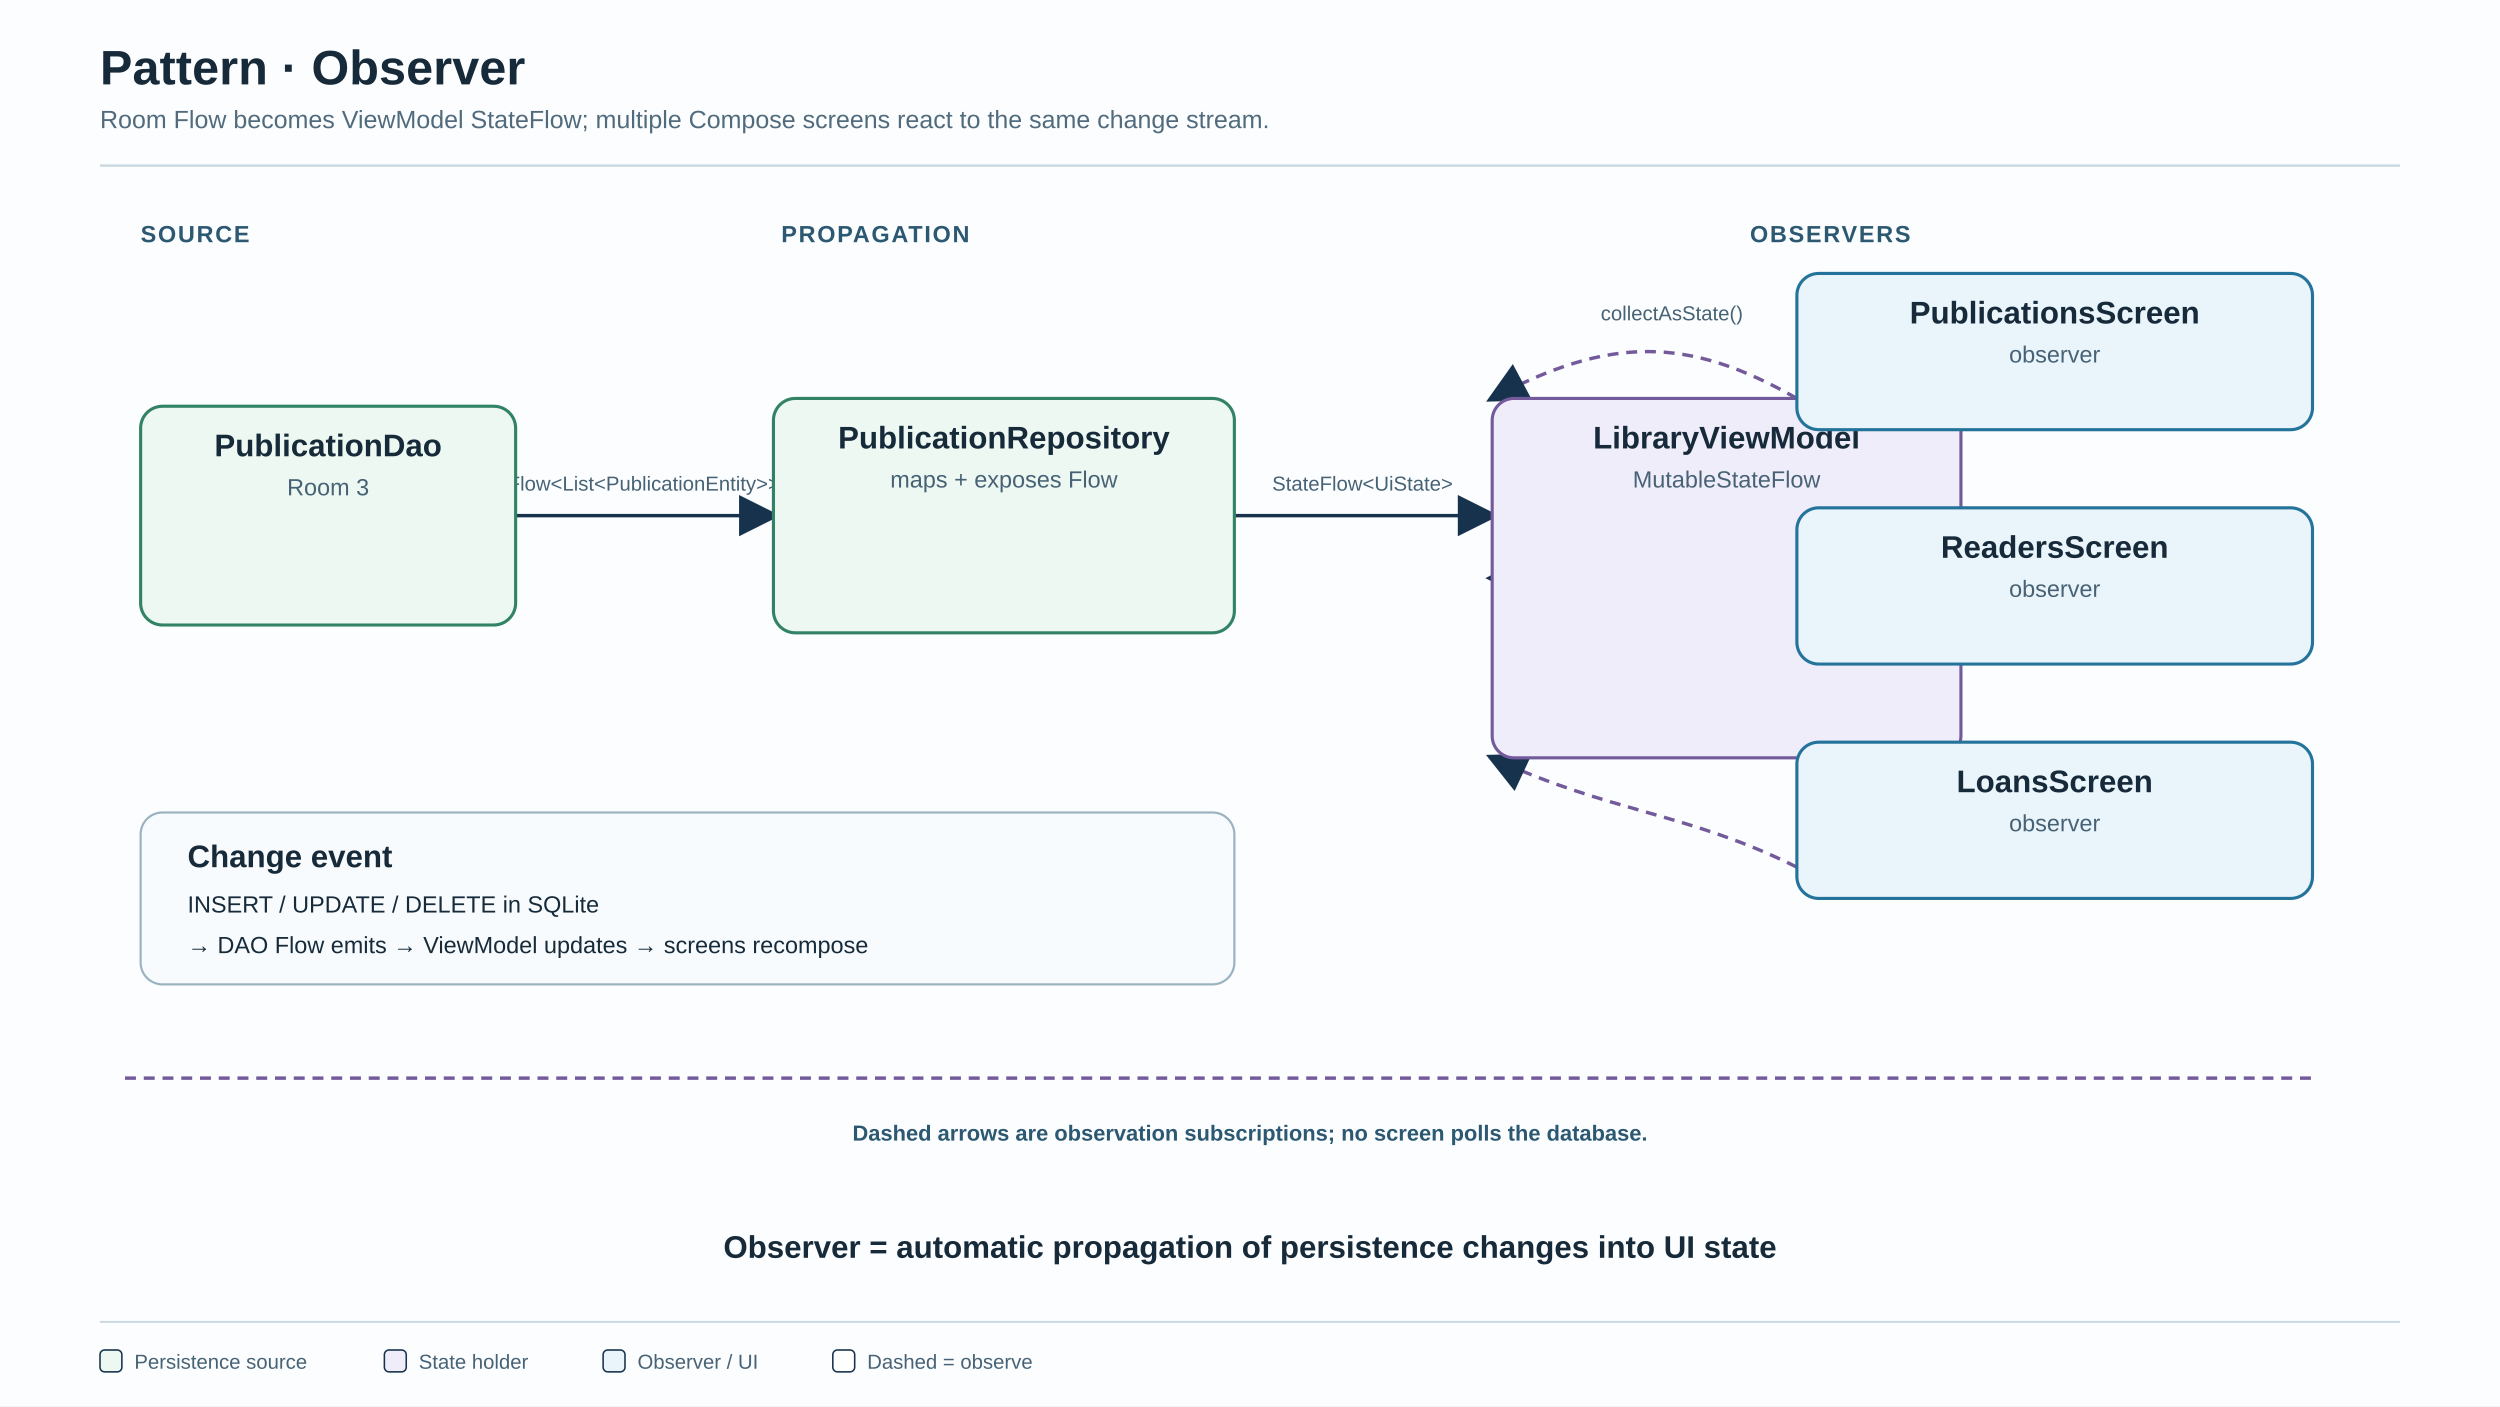
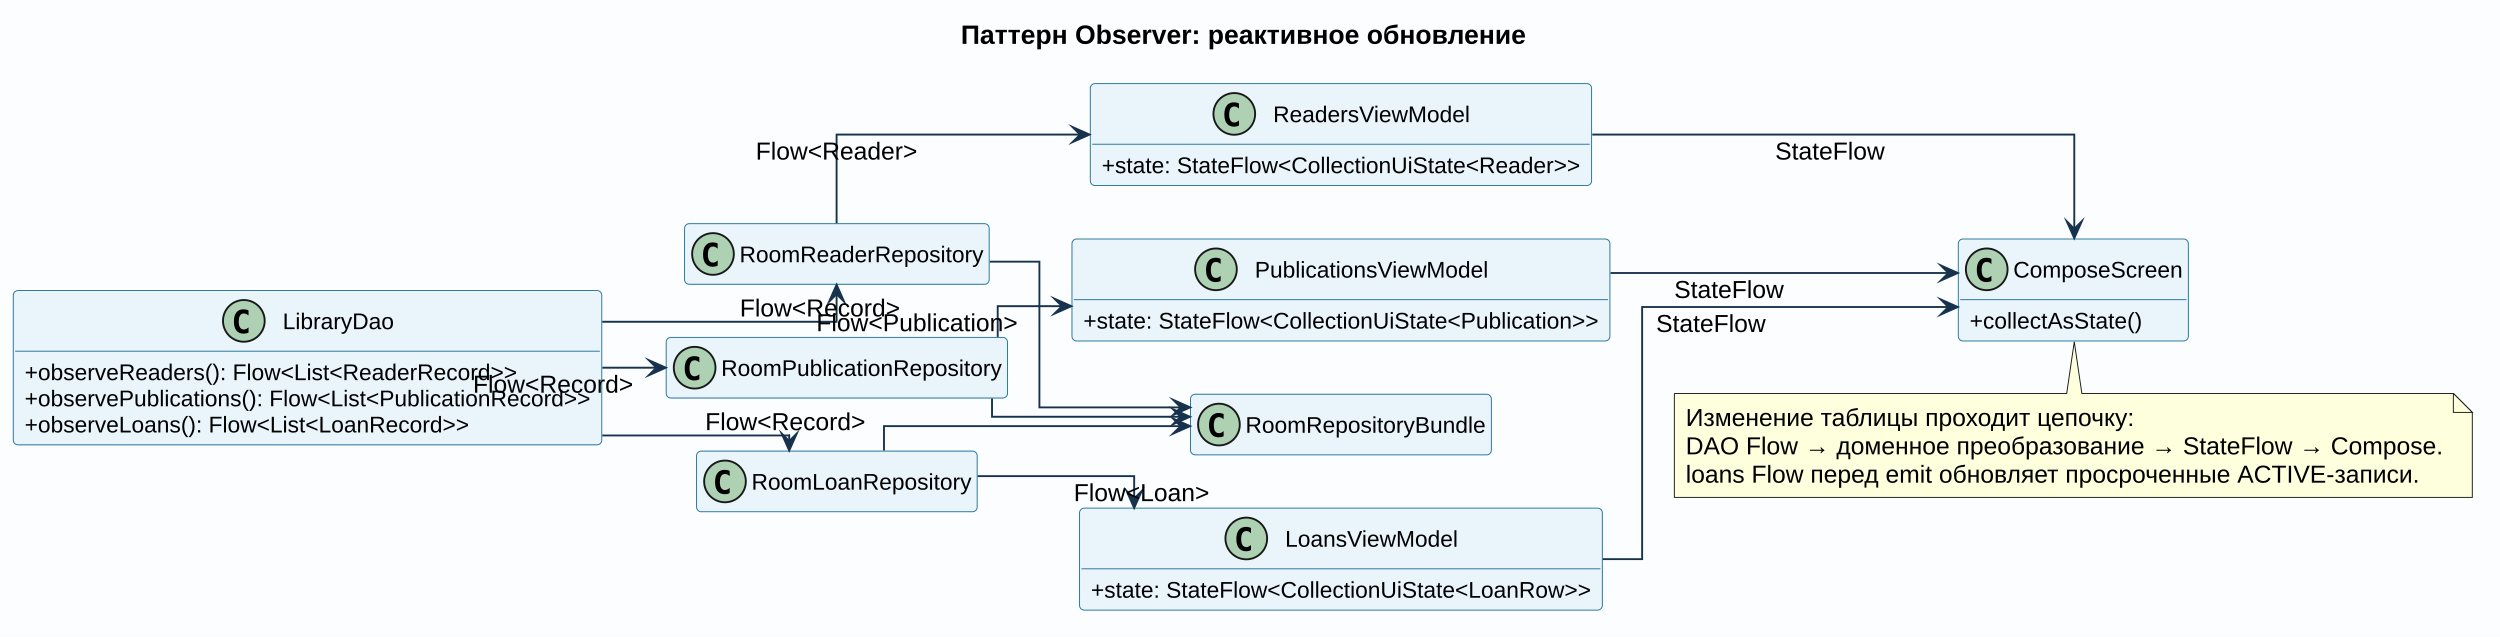
- <svg xmlns="http://www.w3.org/2000/svg" width="1600" height="900" viewBox="0 0 1600 900">
-   <defs>
-     <marker id="arrow" markerWidth="12" markerHeight="12" refX="10" refY="6" orient="auto">
-       <path d="M0,0 L12,6 L0,12 z" fill="#17324d" />
-     </marker>
-     <marker id="openArrow" markerWidth="14" markerHeight="14" refX="12" refY="7" orient="auto">
-       <path d="M0,0 L13,7 L0,14" fill="#ffffff" stroke="#17324d" stroke-width="1.8" />
-     </marker>
-     <marker id="diamond" markerWidth="14" markerHeight="14" refX="12" refY="7" orient="auto">
-       <path d="M1,7 L7,1 L13,7 L7,13 z" fill="#ffffff" stroke="#17324d" stroke-width="1.6" />
-     </marker>
-     <style>
-     text { font-family: Arial, Helvetica, sans-serif; fill: #172a3a; }
-     .title { font-size: 31px; font-weight: 700; letter-spacing: .1px; }
-     .subtitle { font-size: 16px; fill: #516b7d; }
-     .section { font-size: 15px; font-weight: 700; letter-spacing: 1.1px; fill: #2c5872; }
-     .node-title { font-size: 20px; font-weight: 700; }
-     .node-sub { font-size: 15px; fill: #476275; }
-     .body { font-size: 15px; }
-     .small { font-size: 13px; fill: #476275; }
-     .label { font-size: 14px; font-weight: 700; fill: #2c5872; }
-     .mono { font-family: Menlo, Consolas, monospace; font-size: 14px; }
-     .box { fill: #ffffff; stroke: #17324d; stroke-width: 2; }
-     .soft { fill: #f5f9fc; stroke: #8ca5b5; stroke-width: 1.5; }
-     .domain { fill: #e9f4fb; stroke: #24739b; stroke-width: 2; }
-     .control { fill: #f0edfa; stroke: #735a9b; stroke-width: 2; }
-     .storage { fill: #edf8f2; stroke: #328366; stroke-width: 2; }
-     .accent { fill: #fff5df; stroke: #b87517; stroke-width: 2; }
-     .rose { fill: #fff0ef; stroke: #b45b55; stroke-width: 2; }
-     .line { fill: none; stroke: #17324d; stroke-width: 2.2; }
-     .thin { fill: none; stroke: #7b93a4; stroke-width: 1.6; }
-     .dash { fill: none; stroke: #50758b; stroke-width: 1.8; stroke-dasharray: 8 6; }
-     .observe { fill: none; stroke: #735a9b; stroke-width: 2.2; stroke-dasharray: 7 5; }
-     .note { fill: #f7fbfd; stroke: #9bb2c0; stroke-width: 1.4; }
-     .pill { fill: #17324d; }
-     .pill-text { fill: #ffffff; font-size: 13px; font-weight: 700; letter-spacing: .7px; }
-   </style>
-   </defs>
-   <rect width="1600" height="900" fill="#fbfdff" />
-   <text x="64" y="54" class="title">Pattern · Observer</text>
-   <text x="64" y="82" class="subtitle">Room Flow becomes ViewModel StateFlow; multiple Compose screens react to the same change stream.</text>
-   <line x1="64" y1="106" x2="1536" y2="106" stroke="#c8d7e0" stroke-width="1.5" />
-   <text x="90" y="155" class="section">SOURCE</text>
-   <text x="500" y="155" class="section">PROPAGATION</text>
-   <text x="1120" y="155" class="section">OBSERVERS</text>
-   <path d="M330,330 L495,330" class="line" marker-end="url(#arrow)" />
-   <path d="M790,330 L955,330" class="line" marker-end="url(#arrow)" />
-   <path d="M1150,255 C1080,215 1030,215 955,255" class="observe" marker-end="url(#arrow)" />
-   <path d="M1150,405 C1080,370 1030,370 955,370" class="observe" marker-end="url(#arrow)" />
-   <path d="M1150,555 C1080,520 1030,520 955,485" class="observe" marker-end="url(#arrow)" />
-   <text x="412" y="314" class="small" text-anchor="middle">Flow&lt;List&lt;PublicationEntity&gt;&gt;</text>
-   <text x="872" y="314" class="small" text-anchor="middle">StateFlow&lt;UiState&gt;</text>
-   <text x="1070" y="205" class="small" text-anchor="middle">collectAsState()</text>
-   <rect x="90" y="260" width="240" height="140" rx="14" class="storage" />
-   <text x="210.0" y="292" class="node-title" text-anchor="middle">PublicationDao</text>
-   <text x="210.0" y="317" class="node-sub" text-anchor="middle">Room 3</text>
-   <rect x="495" y="255" width="295" height="150" rx="14" class="storage" />
-   <text x="642.5" y="287" class="node-title" text-anchor="middle">PublicationRepository</text>
-   <text x="642.5" y="312" class="node-sub" text-anchor="middle">maps + exposes Flow</text>
-   <rect x="955" y="255" width="300" height="230" rx="14" class="control" />
-   <text x="1105.0" y="287" class="node-title" text-anchor="middle">LibraryViewModel</text>
-   <text x="1105.0" y="312" class="node-sub" text-anchor="middle">MutableStateFlow</text>
-   <rect x="1150" y="175" width="330" height="100" rx="14" class="domain" />
-   <text x="1315.0" y="207" class="node-title" text-anchor="middle">PublicationsScreen</text>
-   <text x="1315.0" y="232" class="node-sub" text-anchor="middle">observer</text>
-   <rect x="1150" y="325" width="330" height="100" rx="14" class="domain" />
-   <text x="1315.0" y="357" class="node-title" text-anchor="middle">ReadersScreen</text>
-   <text x="1315.0" y="382" class="node-sub" text-anchor="middle">observer</text>
-   <rect x="1150" y="475" width="330" height="100" rx="14" class="domain" />
-   <text x="1315.0" y="507" class="node-title" text-anchor="middle">LoansScreen</text>
-   <text x="1315.0" y="532" class="node-sub" text-anchor="middle">observer</text>
-   <rect x="90" y="520" width="700" height="110" rx="14" class="note" />
-   <text x="120" y="555" class="node-title">Change event</text>
-   <text x="120" y="584" class="body">INSERT / UPDATE / DELETE in SQLite</text>
-   <text x="120" y="610" class="body">→ DAO Flow emits → ViewModel updates → screens recompose</text>
-   <line x1="80" y1="690" x2="1480" y2="690" class="observe" />
-   <text x="800" y="730" class="label" text-anchor="middle">Dashed arrows are observation subscriptions; no screen polls the database.</text>
-   <text x="800" y="805" class="node-title" text-anchor="middle">Observer = automatic propagation of persistence changes into UI state</text>
-   <line x1="64" y1="846" x2="1536" y2="846" stroke="#c8d7e0" stroke-width="1.2" />
-   <rect x="64" y="864" width="14" height="14" rx="3" fill="#edf8f2" stroke="#17324d" stroke-width="1" />
-   <text x="86" y="876" class="small">Persistence source</text>
-   <rect x="246.0" y="864" width="14" height="14" rx="3" fill="#f0edfa" stroke="#17324d" stroke-width="1" />
-   <text x="268.0" y="876" class="small">State holder</text>
-   <rect x="386.0" y="864" width="14" height="14" rx="3" fill="#e9f4fb" stroke="#17324d" stroke-width="1" />
-   <text x="408.0" y="876" class="small">Observer / UI</text>
-   <rect x="533.0" y="864" width="14" height="14" rx="3" fill="#ffffff" stroke="#17324d" stroke-width="1" />
-   <text x="555.0" y="876" class="small">Dashed = observe</text>
+ <svg xmlns="http://www.w3.org/2000/svg" version="1.1" data-diagram-type="CLASS" style="width:1319px;height:336px;background:#FBFDFF;" width="1319px" height="336px" viewBox="0 0 1319 336" zoomAndPan="magnify" preserveAspectRatio="none" contentStyleType="text/css">
+   <defs />
+   <g font-family="sans-serif" lengthAdjust="spacing">
+     <rect x="0" y="0" width="1319" height="336" fill="#FBFDFF" style="stroke:none;" />
+     <g class="title" data-source-line="19">
+       <text x="506.941" y="23.132" fill="#000" font-size="14" textLength="298.505" font-weight="700" font-family="Arial">Паттерн Observer: реактивное обновление</text>
+     </g>
+     <g class="entity" data-qualified-name="LibraryDao" id="ent0001" data-source-line="21">
+       <rect x="7" y="153.299" width="310.494" height="81.396" fill="#E9F4FB" style="stroke:#24739B;stroke-width:0.5;" rx="2.5" ry="2.5" />
+       <ellipse cx="128.65" cy="169.299" rx="11" ry="11" fill="#ADD1B2" style="stroke:#181818;stroke-width:1;" />
+       <path d="M131.124,175.442 Q130.542,175.741 129.903,175.89 Q129.264,176.039 128.559,176.039 Q126.052,176.039 124.732,174.388 Q123.412,172.736 123.412,169.615 Q123.412,166.485 124.732,164.833 Q126.052,163.181 128.559,163.181 Q129.264,163.181 129.912,163.331 Q130.559,163.48 131.124,163.779 L131.124,166.502 Q130.493,165.921 129.899,165.651 Q129.306,165.381 128.675,165.381 Q127.33,165.381 126.645,166.448 Q125.96,167.514 125.96,169.615 Q125.96,171.706 126.645,172.773 Q127.33,173.84 128.675,173.84 Q129.306,173.84 129.899,173.57 Q130.493,173.3 131.124,172.719 Z " fill="#000" />
+       <text x="149.15" y="173.655" fill="#000" font-size="12" textLength="58.693" font-family="Arial">LibraryDao</text>
+       <line x1="8" y1="185.299" x2="316.494" y2="185.299" style="stroke:#24739B;stroke-width:0.5;" />
+       <text x="13" y="200.554" fill="#000" font-size="12" textLength="259.799" font-family="Arial">+observeReaders(): Flow&lt;List&lt;ReaderRecord&gt;&gt;</text>
+       <text x="13" y="214.353" fill="#000" font-size="12" textLength="298.494" font-family="Arial">+observePublications(): Flow&lt;List&lt;PublicationRecord&gt;&gt;</text>
+       <text x="13" y="228.152" fill="#000" font-size="12" textLength="234.475" font-family="Arial">+observeLoans(): Flow&lt;List&lt;LoanRecord&gt;&gt;</text>
+     </g>
+     <g class="entity" data-qualified-name="RoomRepositoryBundle" id="ent0002" data-source-line="26">
+       <rect x="628.11" y="207.999" width="158.732" height="32" fill="#E9F4FB" style="stroke:#24739B;stroke-width:0.5;" rx="2.5" ry="2.5" />
+       <ellipse cx="643.11" cy="223.999" rx="11" ry="11" fill="#ADD1B2" style="stroke:#181818;stroke-width:1;" />
+       <path d="M645.583,230.142 Q645.002,230.441 644.363,230.59 Q643.724,230.739 643.018,230.739 Q640.511,230.739 639.192,229.088 Q637.872,227.436 637.872,224.315 Q637.872,221.185 639.192,219.533 Q640.511,217.881 643.018,217.881 Q643.724,217.881 644.371,218.031 Q645.019,218.18 645.583,218.479 L645.583,221.202 Q644.952,220.621 644.359,220.351 Q643.765,220.081 643.134,220.081 Q641.79,220.081 641.105,221.148 Q640.42,222.214 640.42,224.315 Q640.42,226.406 641.105,227.473 Q641.79,228.54 643.134,228.54 Q643.765,228.54 644.359,228.27 Q644.952,228 645.583,227.419 Z " fill="#000" />
+       <text x="657.11" y="228.355" fill="#000" font-size="12" textLength="126.732" font-family="Arial">RoomRepositoryBundle</text>
+     </g>
+     <g class="entity" data-qualified-name="RoomReaderRepository" id="ent0003" data-source-line="27">
+       <rect x="361.17" y="117.999" width="160.725" height="32" fill="#E9F4FB" style="stroke:#24739B;stroke-width:0.5;" rx="2.5" ry="2.5" />
+       <ellipse cx="376.17" cy="133.999" rx="11" ry="11" fill="#ADD1B2" style="stroke:#181818;stroke-width:1;" />
+       <path d="M378.643,140.142 Q378.062,140.441 377.423,140.59 Q376.784,140.739 376.078,140.739 Q373.571,140.739 372.252,139.088 Q370.932,137.436 370.932,134.315 Q370.932,131.185 372.252,129.533 Q373.571,127.881 376.078,127.881 Q376.784,127.881 377.431,128.031 Q378.079,128.18 378.643,128.479 L378.643,131.202 Q378.012,130.621 377.419,130.351 Q376.825,130.081 376.194,130.081 Q374.85,130.081 374.165,131.148 Q373.48,132.214 373.48,134.315 Q373.48,136.406 374.165,137.473 Q374.85,138.54 376.194,138.54 Q376.825,138.54 377.419,138.27 Q378.012,138 378.643,137.419 Z " fill="#000" />
+       <text x="390.17" y="138.355" fill="#000" font-size="12" textLength="128.725" font-family="Arial">RoomReaderRepository</text>
+     </g>
+     <g class="entity" data-qualified-name="RoomPublicationRepository" id="ent0004" data-source-line="28">
+       <rect x="351.49" y="177.999" width="180.072" height="32" fill="#E9F4FB" style="stroke:#24739B;stroke-width:0.5;" rx="2.5" ry="2.5" />
+       <ellipse cx="366.49" cy="193.999" rx="11" ry="11" fill="#ADD1B2" style="stroke:#181818;stroke-width:1;" />
+       <path d="M368.963,200.142 Q368.382,200.441 367.743,200.59 Q367.104,200.739 366.398,200.739 Q363.891,200.739 362.572,199.088 Q361.252,197.436 361.252,194.315 Q361.252,191.185 362.572,189.533 Q363.891,187.881 366.398,187.881 Q367.104,187.881 367.751,188.031 Q368.399,188.18 368.963,188.479 L368.963,191.202 Q368.332,190.621 367.739,190.351 Q367.145,190.081 366.514,190.081 Q365.17,190.081 364.485,191.148 Q363.8,192.214 363.8,194.315 Q363.8,196.406 364.485,197.473 Q365.17,198.54 366.514,198.54 Q367.145,198.54 367.739,198.27 Q368.332,198 368.963,197.419 Z " fill="#000" />
+       <text x="380.49" y="198.355" fill="#000" font-size="12" textLength="148.072" font-family="Arial">RoomPublicationRepository</text>
+     </g>
+     <g class="entity" data-qualified-name="RoomLoanRepository" id="ent0005" data-source-line="29">
+       <rect x="367.5" y="237.999" width="148.063" height="32" fill="#E9F4FB" style="stroke:#24739B;stroke-width:0.5;" rx="2.5" ry="2.5" />
+       <ellipse cx="382.5" cy="253.999" rx="11" ry="11" fill="#ADD1B2" style="stroke:#181818;stroke-width:1;" />
+       <path d="M384.973,260.142 Q384.392,260.441 383.753,260.59 Q383.114,260.739 382.408,260.739 Q379.901,260.739 378.582,259.088 Q377.262,257.436 377.262,254.315 Q377.262,251.185 378.582,249.533 Q379.901,247.881 382.408,247.881 Q383.114,247.881 383.761,248.031 Q384.409,248.18 384.973,248.479 L384.973,251.202 Q384.342,250.621 383.749,250.351 Q383.155,250.081 382.524,250.081 Q381.18,250.081 380.495,251.148 Q379.81,252.214 379.81,254.315 Q379.81,256.406 380.495,257.473 Q381.18,258.54 382.524,258.54 Q383.155,258.54 383.749,258.27 Q384.342,258 384.973,257.419 Z " fill="#000" />
+       <text x="396.5" y="258.355" fill="#000" font-size="12" textLength="116.063" font-family="Arial">RoomLoanRepository</text>
+     </g>
+     <g class="entity" data-qualified-name="ReadersViewModel" id="ent0006" data-source-line="30">
+       <rect x="575.24" y="44.099" width="264.48" height="53.799" fill="#E9F4FB" style="stroke:#24739B;stroke-width:0.5;" rx="2.5" ry="2.5" />
+       <ellipse cx="651.205" cy="60.099" rx="11" ry="11" fill="#ADD1B2" style="stroke:#181818;stroke-width:1;" />
+       <path d="M653.678,66.242 Q653.097,66.541 652.458,66.69 Q651.819,66.839 651.113,66.839 Q648.606,66.839 647.286,65.188 Q645.967,63.536 645.967,60.415 Q645.967,57.285 647.286,55.633 Q648.606,53.981 651.113,53.981 Q651.819,53.981 652.466,54.131 Q653.114,54.28 653.678,54.579 L653.678,57.302 Q653.047,56.721 652.454,56.451 Q651.86,56.181 651.229,56.181 Q649.885,56.181 649.2,57.248 Q648.515,58.314 648.515,60.415 Q648.515,62.506 649.2,63.573 Q649.885,64.64 651.229,64.64 Q651.86,64.64 652.454,64.37 Q653.047,64.1 653.678,63.519 Z " fill="#000" />
+       <text x="671.705" y="64.455" fill="#000" font-size="12" textLength="104.051" font-family="Arial">ReadersViewModel</text>
+       <line x1="576.24" y1="76.099" x2="838.72" y2="76.099" style="stroke:#24739B;stroke-width:0.5;" />
+       <text x="581.24" y="91.354" fill="#000" font-size="12" textLength="252.48" font-family="Arial">+state: StateFlow&lt;CollectionUiState&lt;Reader&gt;&gt;</text>
+     </g>
+     <g class="entity" data-qualified-name="PublicationsViewModel" id="ent0007" data-source-line="33">
+       <rect x="565.57" y="126.099" width="283.828" height="53.799" fill="#E9F4FB" style="stroke:#24739B;stroke-width:0.5;" rx="2.5" ry="2.5" />
+       <ellipse cx="641.535" cy="142.099" rx="11" ry="11" fill="#ADD1B2" style="stroke:#181818;stroke-width:1;" />
+       <path d="M644.008,148.242 Q643.427,148.541 642.788,148.69 Q642.149,148.839 641.443,148.839 Q638.936,148.839 637.616,147.188 Q636.297,145.536 636.297,142.415 Q636.297,139.285 637.616,137.633 Q638.936,135.981 641.443,135.981 Q642.149,135.981 642.796,136.131 Q643.444,136.28 644.008,136.579 L644.008,139.302 Q643.377,138.721 642.784,138.451 Q642.19,138.181 641.559,138.181 Q640.215,138.181 639.53,139.248 Q638.845,140.314 638.845,142.415 Q638.845,144.506 639.53,145.573 Q640.215,146.64 641.559,146.64 Q642.19,146.64 642.784,146.37 Q643.377,146.1 644.008,145.519 Z " fill="#000" />
+       <text x="662.035" y="146.455" fill="#000" font-size="12" textLength="123.398" font-family="Arial">PublicationsViewModel</text>
+       <line x1="566.57" y1="158.099" x2="848.398" y2="158.099" style="stroke:#24739B;stroke-width:0.5;" />
+       <text x="571.57" y="173.354" fill="#000" font-size="12" textLength="271.828" font-family="Arial">+state: StateFlow&lt;CollectionUiState&lt;Publication&gt;&gt;</text>
+     </g>
+     <g class="entity" data-qualified-name="LoansViewModel" id="ent0008" data-source-line="36">
+       <rect x="569.57" y="268.099" width="275.824" height="53.799" fill="#E9F4FB" style="stroke:#24739B;stroke-width:0.5;" rx="2.5" ry="2.5" />
+       <ellipse cx="657.538" cy="284.099" rx="11" ry="11" fill="#ADD1B2" style="stroke:#181818;stroke-width:1;" />
+       <path d="M660.011,290.242 Q659.43,290.541 658.791,290.69 Q658.152,290.839 657.446,290.839 Q654.939,290.839 653.619,289.188 Q652.299,287.536 652.299,284.415 Q652.299,281.285 653.619,279.633 Q654.939,277.981 657.446,277.981 Q658.152,277.981 658.799,278.131 Q659.446,278.28 660.011,278.579 L660.011,281.302 Q659.38,280.721 658.787,280.451 Q658.193,280.181 657.562,280.181 Q656.217,280.181 655.533,281.248 Q654.848,282.314 654.848,284.415 Q654.848,286.506 655.533,287.573 Q656.217,288.64 657.562,288.64 Q658.193,288.64 658.787,288.37 Q659.38,288.1 660.011,287.519 Z " fill="#000" />
+       <text x="678.038" y="288.455" fill="#000" font-size="12" textLength="91.389" font-family="Arial">LoansViewModel</text>
+       <line x1="570.57" y1="300.099" x2="844.394" y2="300.099" style="stroke:#24739B;stroke-width:0.5;" />
+       <text x="575.57" y="315.354" fill="#000" font-size="12" textLength="263.824" font-family="Arial">+state: StateFlow&lt;CollectionUiState&lt;LoanRow&gt;&gt;</text>
+     </g>
+     <g class="entity" data-qualified-name="ComposeScreen" id="ent0009" data-source-line="39">
+       <rect x="1033.2" y="126.099" width="121.379" height="53.799" fill="#E9F4FB" style="stroke:#24739B;stroke-width:0.5;" rx="2.5" ry="2.5" />
+       <ellipse cx="1048.2" cy="142.099" rx="11" ry="11" fill="#ADD1B2" style="stroke:#181818;stroke-width:1;" />
+       <path d="M1050.673,148.242 Q1050.092,148.541 1049.453,148.69 Q1048.814,148.839 1048.108,148.839 Q1045.601,148.839 1044.282,147.188 Q1042.962,145.536 1042.962,142.415 Q1042.962,139.285 1044.282,137.633 Q1045.601,135.981 1048.108,135.981 Q1048.814,135.981 1049.461,136.131 Q1050.109,136.28 1050.673,136.579 L1050.673,139.302 Q1050.042,138.721 1049.449,138.451 Q1048.855,138.181 1048.224,138.181 Q1046.88,138.181 1046.195,139.248 Q1045.51,140.314 1045.51,142.415 Q1045.51,144.506 1046.195,145.573 Q1046.88,146.64 1048.224,146.64 Q1048.855,146.64 1049.449,146.37 Q1050.042,146.1 1050.673,145.519 Z " fill="#000" />
+       <text x="1062.2" y="146.455" fill="#000" font-size="12" textLength="89.379" font-family="Arial">ComposeScreen</text>
+       <line x1="1034.2" y1="158.099" x2="1153.579" y2="158.099" style="stroke:#24739B;stroke-width:0.5;" />
+       <text x="1039.2" y="173.354" fill="#000" font-size="12" textLength="91.037" font-family="Arial">+collectAsState()</text>
+     </g>
+     <g class="entity" data-qualified-name="GMN22" id="ent0023" data-source-line="56">
+       <path d="M883.39,207.579 L883.39,262.425 A0,0 0 0 0 883.39,262.425 L1304.388,262.425 A0,0 0 0 0 1304.388,262.425 L1304.388,217.579 L1294.388,207.579 L1098.39,207.579 L1094.39,180.309 L1090.39,207.579 L883.39,207.579 A0,0 0 0 0 883.39,207.579" style="stroke:#181818;stroke-width:0.5;" fill="#FEFFDD" />
+       <path d="M1294.388,207.579 L1294.388,217.579 L1304.388,217.579 L1294.388,207.579" style="stroke:#181818;stroke-width:0.5;" fill="#FEFFDD" />
+       <text x="889.39" y="224.772" fill="#000" font-size="13" textLength="238.202" font-family="Arial">Изменение таблицы проходит цепочку:</text>
+       <text x="889.39" y="239.721" fill="#000" font-size="13" textLength="399.998" font-family="Arial">DAO Flow → доменное преобразование → StateFlow → Compose.</text>
+       <text x="889.39" y="254.67" fill="#000" font-size="13" textLength="388.413" font-family="Arial">loans Flow перед emit обновляет просроченные ACTIVE-записи.</text>
+     </g>
+     <g class="link" data-entity-1="ent0001" data-entity-2="ent0003" id="lnk10" data-source-line="43" data-link-type="dependency">
+       <path d="M317.74,169.769 C381.83,169.769 441.39,169.769 441.39,169.769 C441.39,169.769 441.39,164.669 441.39,155.209" style="stroke:#17324D;stroke-width:1;" fill="none" id="LibraryDao-to-RoomReaderRepository" codeLine="43" />
+       <polygon points="441.39,150.209,437.39,159.209,441.39,155.209,445.39,159.209,441.39,150.209" fill="#17324D" style="stroke:#17324D;stroke-width:1;stroke-linejoin:miter;stroke-miterlimit:10;" />
+       <text x="390.34" y="166.962" fill="#000" font-size="13" textLength="84.538" font-family="Arial">Flow&lt;Record&gt;</text>
+     </g>
+     <g class="link" data-entity-1="ent0001" data-entity-2="ent0004" id="lnk11" data-source-line="44" data-link-type="dependency">
+       <path d="M317.81,193.999 C329.21,193.999 335.47,193.999 346.27,193.999" style="stroke:#17324D;stroke-width:1;" fill="none" id="LibraryDao-to-RoomPublicationRepository" codeLine="44" />
+       <polygon points="351.27,193.999,342.27,189.999,346.27,193.999,342.27,197.999,351.27,193.999" fill="#17324D" style="stroke:#17324D;stroke-width:1;stroke-linejoin:miter;stroke-miterlimit:10;" />
+       <text x="249.54" y="207.192" fill="#000" font-size="13" textLength="84.538" font-family="Arial">Flow&lt;Record&gt;</text>
+     </g>
+     <g class="link" data-entity-1="ent0001" data-entity-2="ent0005" id="lnk12" data-source-line="45" data-link-type="dependency">
+       <path d="M317.77,229.759 C370.53,229.759 416.39,229.759 416.39,229.759 C416.39,229.759 416.39,228.309 416.39,232.699" style="stroke:#17324D;stroke-width:1;" fill="none" id="LibraryDao-to-RoomLoanRepository" codeLine="45" />
+       <polygon points="416.39,237.699,420.39,228.699,416.39,232.699,412.39,228.699,416.39,237.699" fill="#17324D" style="stroke:#17324D;stroke-width:1;stroke-linejoin:miter;stroke-miterlimit:10;" />
+       <text x="372.05" y="226.952" fill="#000" font-size="13" textLength="84.538" font-family="Arial">Flow&lt;Record&gt;</text>
+     </g>
+     <g class="link" data-entity-1="ent0003" data-entity-2="ent0002" id="lnk13" data-source-line="46" data-link-type="dependency">
+       <path d="M522.25,138.049 C537.29,138.049 548.39,138.049 548.39,138.049 C548.39,138.049 548.39,214.939 548.39,214.939 C548.39,214.939 583.16,214.939 622.94,214.939" style="stroke:#17324D;stroke-width:1;" fill="none" id="RoomReaderRepository-to-RoomRepositoryBundle" codeLine="46" />
+       <polygon points="627.94,214.939,618.94,210.939,622.94,214.939,618.94,218.939,627.94,214.939" fill="#17324D" style="stroke:#17324D;stroke-width:1;stroke-linejoin:miter;stroke-miterlimit:10;" />
+     </g>
+     <g class="link" data-entity-1="ent0004" data-entity-2="ent0002" id="lnk14" data-source-line="47" data-link-type="dependency">
+       <path d="M523.39,210.239 C523.39,215.439 523.39,219.879 523.39,219.879 C523.39,219.879 573.06,219.879 622.81,219.879" style="stroke:#17324D;stroke-width:1;" fill="none" id="RoomPublicationRepository-to-RoomRepositoryBundle" codeLine="47" />
+       <polygon points="627.81,219.879,618.81,215.879,622.81,219.879,618.81,223.879,627.81,219.879" fill="#17324D" style="stroke:#17324D;stroke-width:1;stroke-linejoin:miter;stroke-miterlimit:10;" />
+     </g>
+     <g class="link" data-entity-1="ent0005" data-entity-2="ent0002" id="lnk15" data-source-line="48" data-link-type="dependency">
+       <path d="M466.39,237.699 C466.39,231.019 466.39,224.819 466.39,224.819 C466.39,224.819 552.65,224.819 622.87,224.819" style="stroke:#17324D;stroke-width:1;" fill="none" id="RoomLoanRepository-to-RoomRepositoryBundle" codeLine="48" />
+       <polygon points="627.87,224.819,618.87,220.819,622.87,224.819,618.87,228.819,627.87,224.819" fill="#17324D" style="stroke:#17324D;stroke-width:1;stroke-linejoin:miter;stroke-miterlimit:10;" />
+     </g>
+     <g class="link" data-entity-1="ent0003" data-entity-2="ent0006" id="lnk16" data-source-line="49" data-link-type="dependency">
+       <path d="M441.39,117.779 C441.39,99.109 441.39,70.999 441.39,70.999 C441.39,70.999 503.17,70.999 569.83,70.999" style="stroke:#17324D;stroke-width:1;" fill="none" id="RoomReaderRepository-to-ReadersViewModel" codeLine="49" />
+       <polygon points="574.83,70.999,565.83,66.999,569.83,70.999,565.83,74.999,574.83,70.999" fill="#17324D" style="stroke:#17324D;stroke-width:1;stroke-linejoin:miter;stroke-miterlimit:10;" />
+       <text x="398.72" y="84.192" fill="#000" font-size="13" textLength="85.268" font-family="Arial">Flow&lt;Reader&gt;</text>
+     </g>
+     <g class="link" data-entity-1="ent0004" data-entity-2="ent0007" id="lnk17" data-source-line="50" data-link-type="dependency">
+       <path d="M526.39,177.769 C526.39,169.649 526.39,161.539 526.39,161.539 C526.39,161.539 537.56,161.539 560.24,161.539" style="stroke:#17324D;stroke-width:1;" fill="none" id="RoomPublicationRepository-to-PublicationsViewModel" codeLine="50" />
+       <polygon points="565.24,161.539,556.24,157.539,560.24,161.539,556.24,165.539,565.24,161.539" fill="#17324D" style="stroke:#17324D;stroke-width:1;stroke-linejoin:miter;stroke-miterlimit:10;" />
+       <text x="430.7" y="174.732" fill="#000" font-size="13" textLength="106.228" font-family="Arial">Flow&lt;Publication&gt;</text>
+     </g>
+     <g class="link" data-entity-1="ent0005" data-entity-2="ent0008" id="lnk18" data-source-line="51" data-link-type="dependency">
+       <path d="M515.83,251.209 C556.37,251.209 598.39,251.209 598.39,251.209 C598.39,251.209 598.39,254.009 598.39,263.019" style="stroke:#17324D;stroke-width:1;" fill="none" id="RoomLoanRepository-to-LoansViewModel" codeLine="51" />
+       <polygon points="598.39,268.019,602.39,259.019,598.39,263.019,594.39,259.019,598.39,268.019" fill="#17324D" style="stroke:#17324D;stroke-width:1;stroke-linejoin:miter;stroke-miterlimit:10;" />
+       <text x="566.51" y="264.402" fill="#000" font-size="13" textLength="71.551" font-family="Arial">Flow&lt;Loan&gt;</text>
+     </g>
+     <g class="link" data-entity-1="ent0006" data-entity-2="ent0009" id="lnk19" data-source-line="52" data-link-type="dependency">
+       <path d="M840.09,70.999 C952.1,70.999 1094.39,70.999 1094.39,70.999 C1094.39,70.999 1094.39,96.839 1094.39,120.699" style="stroke:#17324D;stroke-width:1;" fill="none" id="ReadersViewModel-to-ComposeScreen" codeLine="52" />
+       <polygon points="1094.39,125.699,1098.39,116.699,1094.39,120.699,1090.39,116.699,1094.39,125.699" fill="#17324D" style="stroke:#17324D;stroke-width:1;stroke-linejoin:miter;stroke-miterlimit:10;" />
+       <text x="936.59" y="84.192" fill="#000" font-size="13" textLength="57.802" font-family="Arial">StateFlow</text>
+     </g>
+     <g class="link" data-entity-1="ent0007" data-entity-2="ent0009" id="lnk20" data-source-line="53" data-link-type="dependency">
+       <path d="M849.72,144.029 C912.88,144.029 978.86,144.029 1027.95,144.029" style="stroke:#17324D;stroke-width:1;" fill="none" id="PublicationsViewModel-to-ComposeScreen" codeLine="53" />
+       <polygon points="1032.95,144.029,1023.95,140.029,1027.95,144.029,1023.95,148.029,1032.95,144.029" fill="#17324D" style="stroke:#17324D;stroke-width:1;stroke-linejoin:miter;stroke-miterlimit:10;" />
+       <text x="883.33" y="157.222" fill="#000" font-size="13" textLength="57.802" font-family="Arial">StateFlow</text>
+     </g>
+     <g class="link" data-entity-1="ent0008" data-entity-2="ent0009" id="lnk21" data-source-line="54" data-link-type="dependency">
+       <path d="M845.62,294.999 C858.24,294.999 866.39,294.999 866.39,294.999 C866.39,294.999 866.39,161.969 866.39,161.969 C866.39,161.969 960.54,161.969 1027.93,161.969" style="stroke:#17324D;stroke-width:1;" fill="none" id="LoansViewModel-to-ComposeScreen" codeLine="54" />
+       <polygon points="1032.93,161.969,1023.93,157.969,1027.93,161.969,1023.93,165.969,1032.93,161.969" fill="#17324D" style="stroke:#17324D;stroke-width:1;stroke-linejoin:miter;stroke-miterlimit:10;" />
+       <text x="873.76" y="175.162" fill="#000" font-size="13" textLength="57.802" font-family="Arial">StateFlow</text>
+     </g>
+   </g>
</svg>
